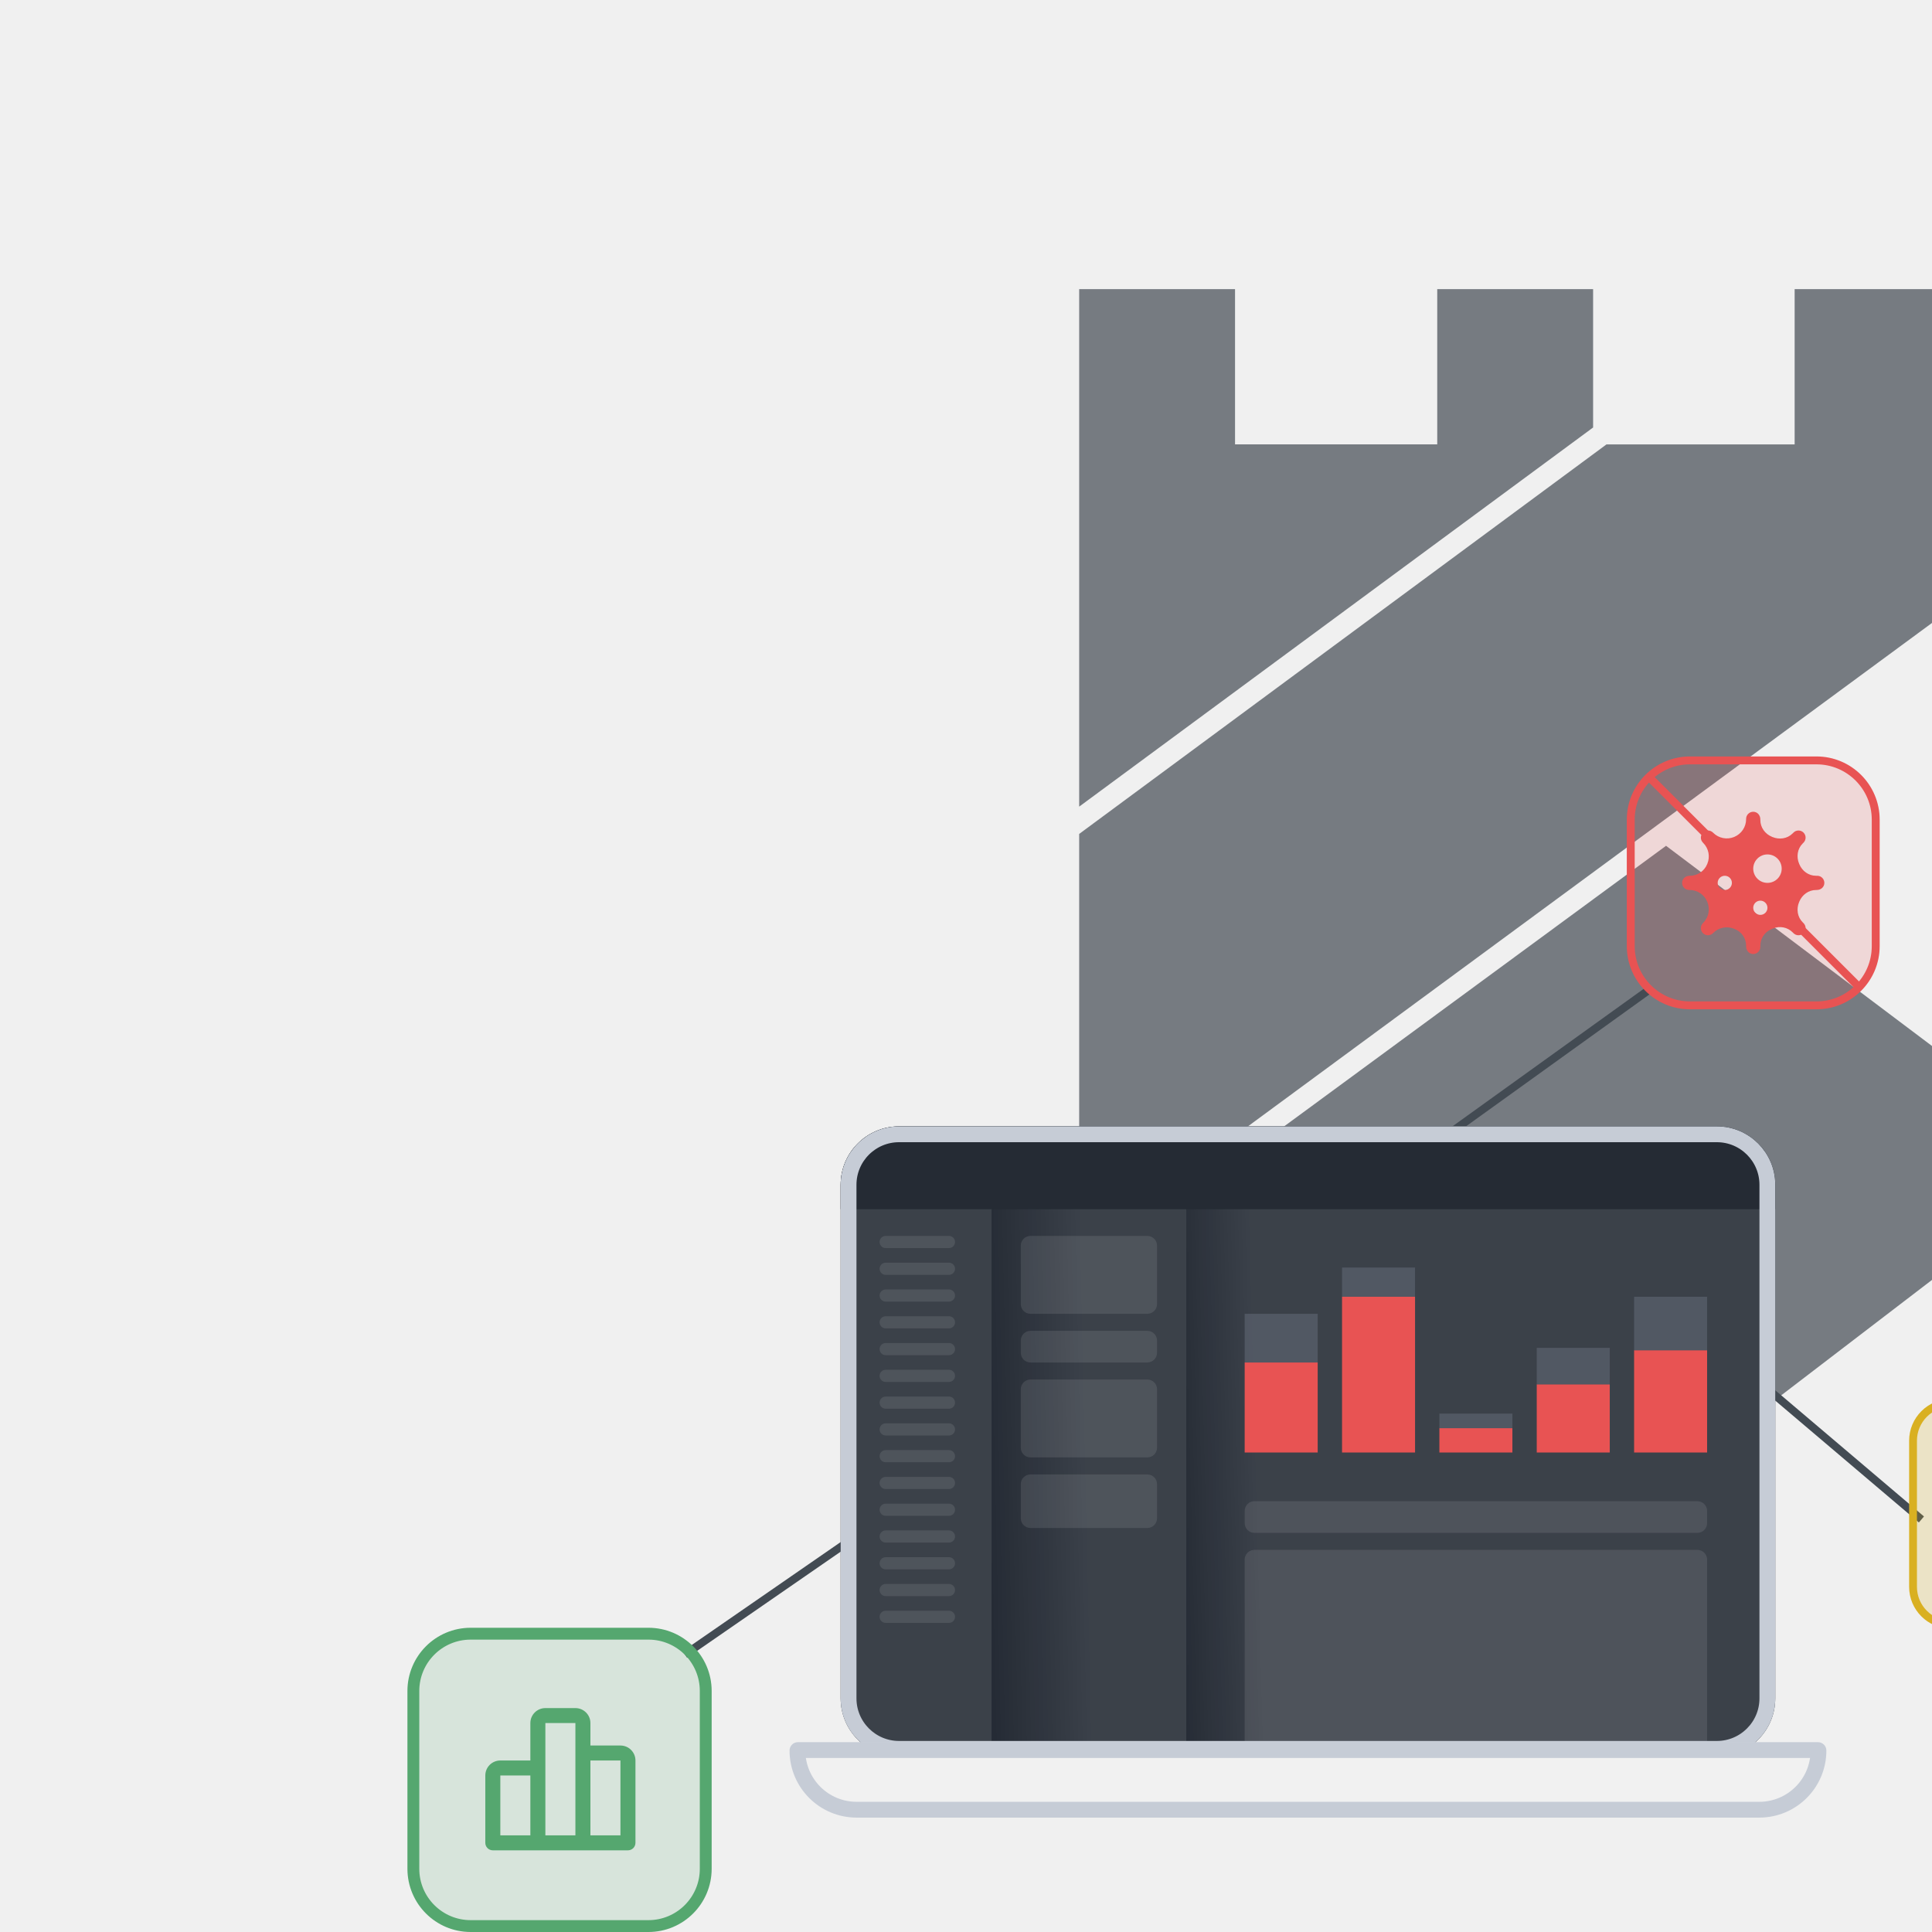
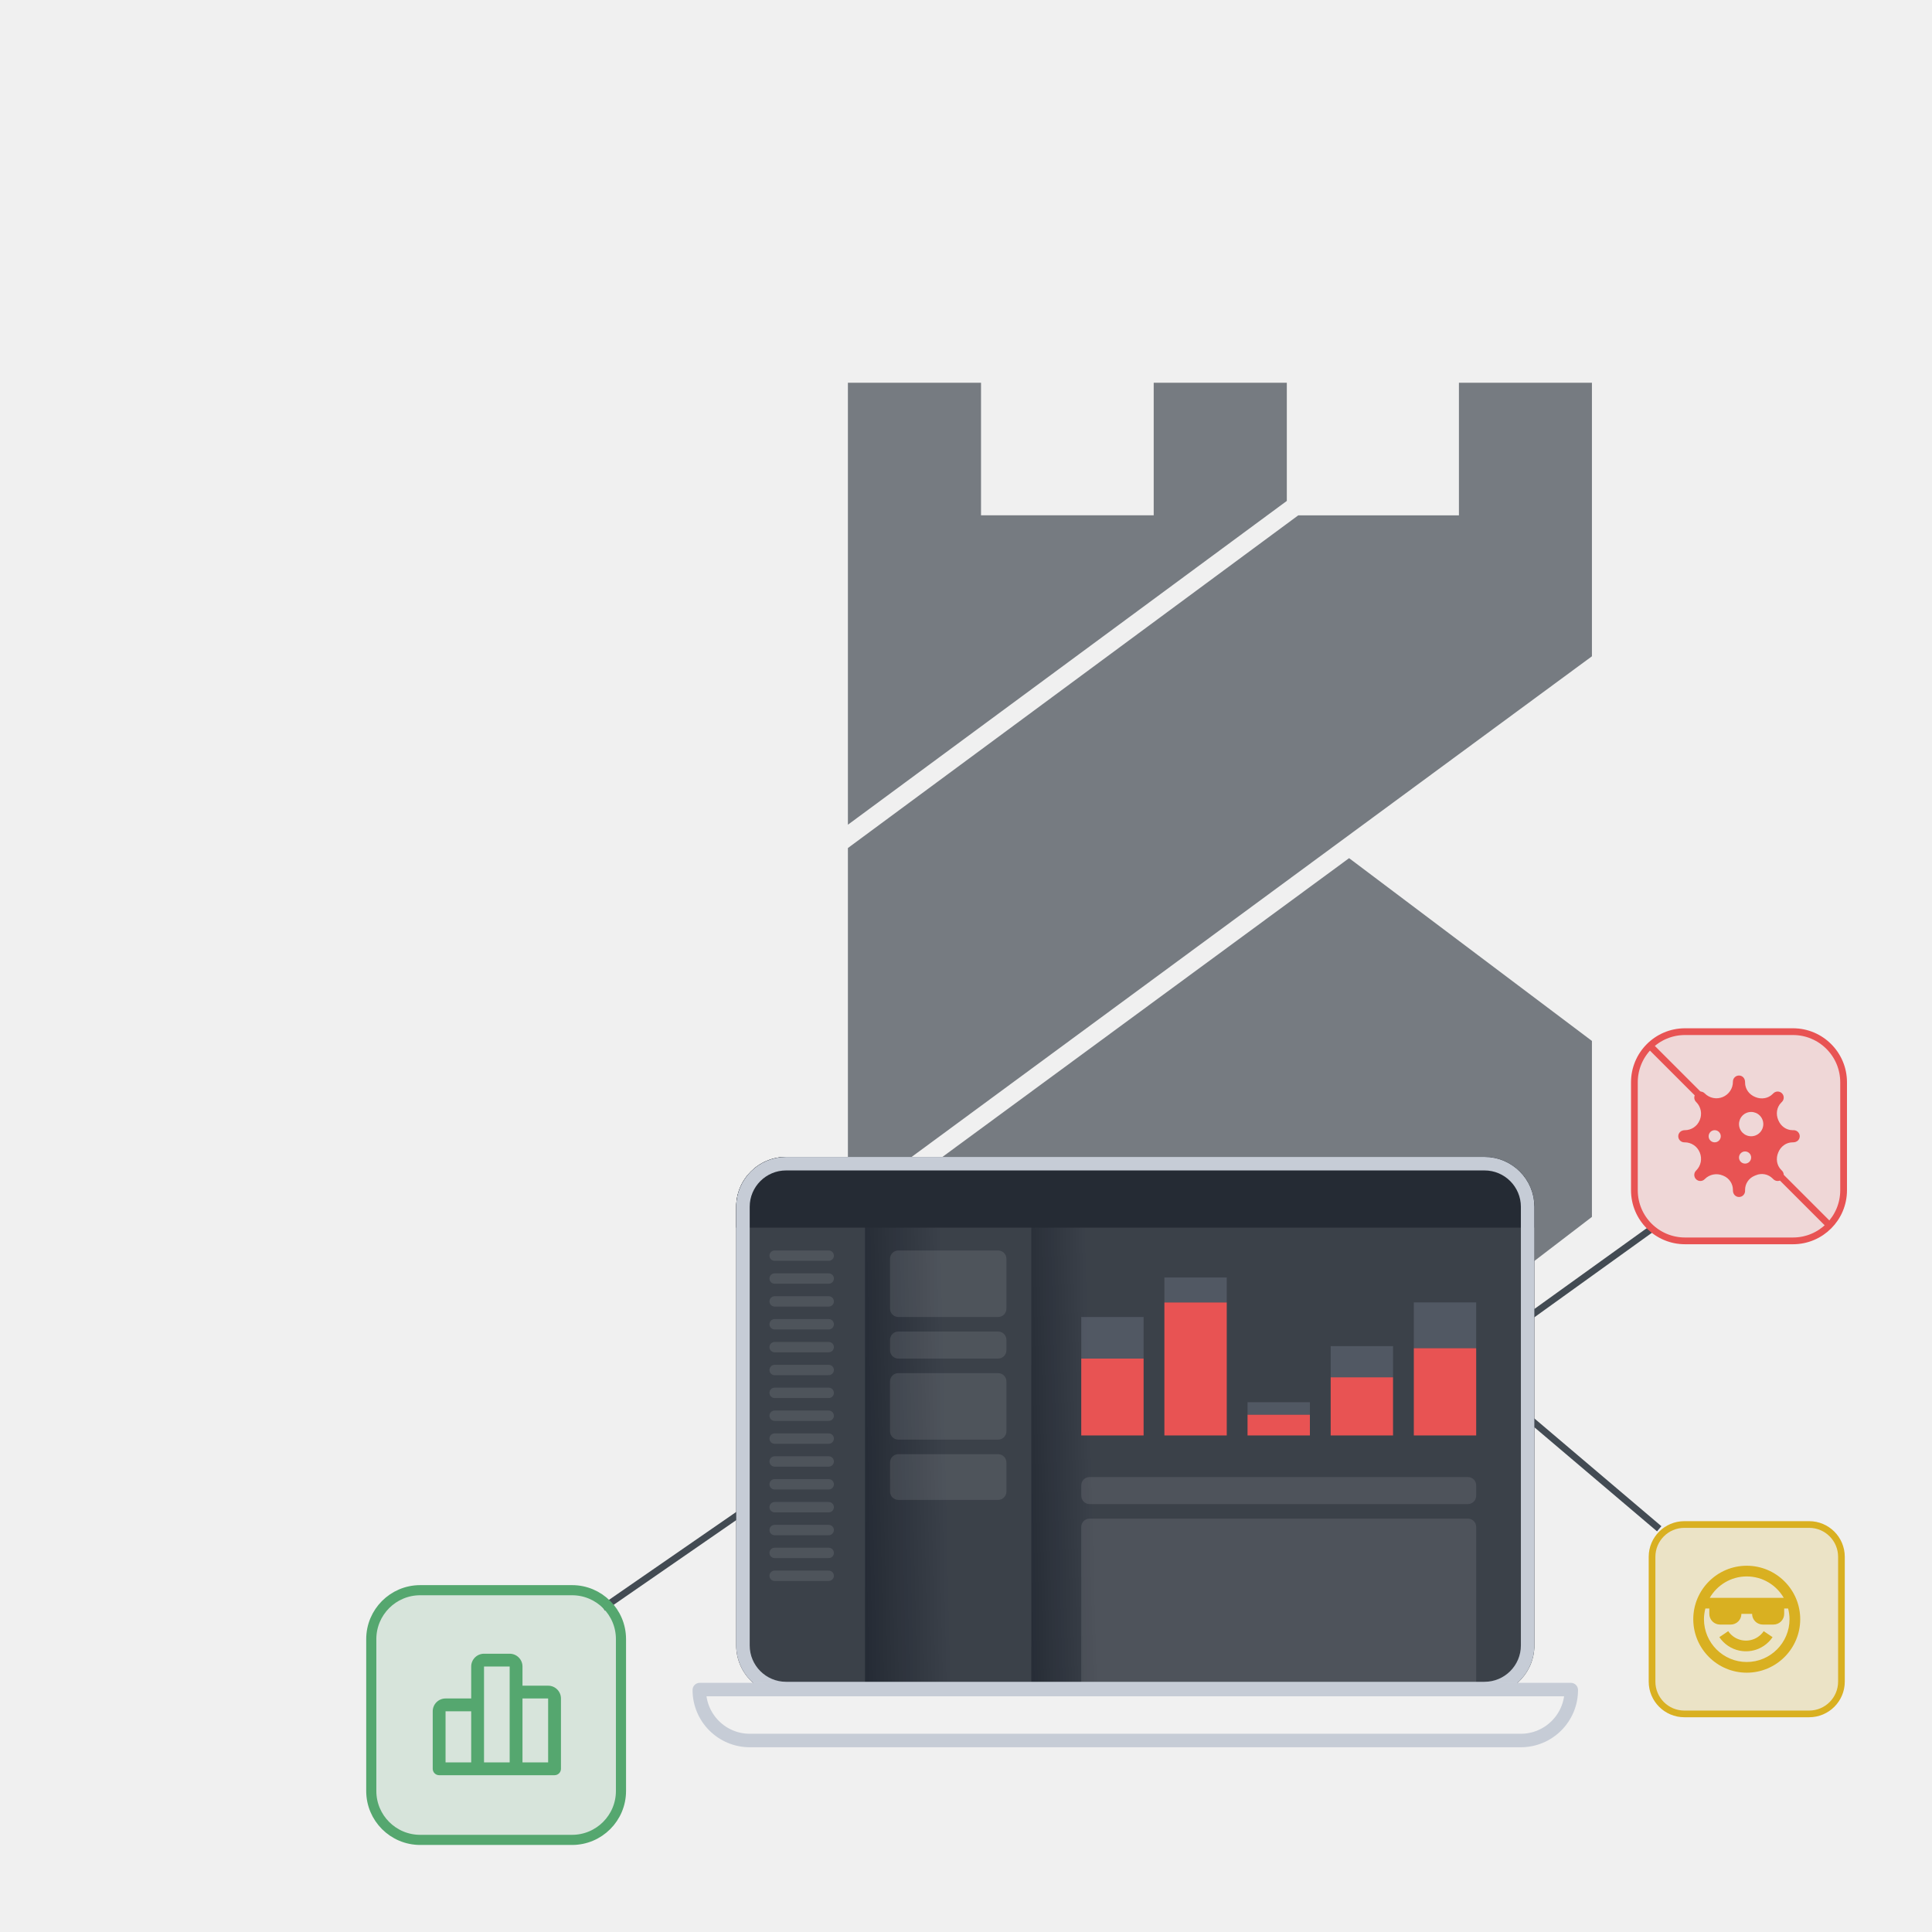
<svg xmlns="http://www.w3.org/2000/svg" width="588" height="588" viewBox="0 0 588 588" fill="none">
+   <path fill-rule="evenodd" clip-rule="evenodd" d="M484.498 116.493H444.023V156.851H395.113L258.059 258.095V366.378L484.498 199.743V116.493ZM484.498 370.364V316.803L410.596 261.179L259.91 371.882L371.212 457.077L484.498 370.364ZM258.059 250.999V116.493H298.571V156.834H351.127V116.493H391.639V152.453L258.059 250.999Z" fill="#262D38" fill-opacity="0.6" />
+   <path d="M183.568 489.389L226.593 459.657" stroke="#434B53" stroke-width="2.054" />
+   <path d="M446.788 414.173L503.091 373.686" stroke="#434B53" stroke-width="2.054" />
+   <rect x="112.997" y="483.971" width="75.996" height="75.996" rx="14.891" fill="#55A76F" fill-opacity="0.16" />
+   <rect x="112.997" y="483.971" width="75.996" height="75.996" rx="14.891" stroke="#55A76F" stroke-width="3.081" />
+   <path d="M166.824 513.036H159.018V507.199C159.018 505.052 157.268 503.307 155.116 503.307H147.311C145.158 503.307 143.408 505.052 143.408 507.199V516.928H135.603C133.451 516.928 131.7 518.674 131.7 520.82V538.333C131.7 538.849 131.906 539.344 132.272 539.709C132.638 540.074 133.134 540.279 133.652 540.279H168.775C169.292 540.279 169.789 540.074 170.155 539.709C170.521 539.344 170.726 538.849 170.726 538.333V516.928C170.726 514.782 168.976 513.036 166.824 513.036ZM135.603 520.82H143.408V536.387H135.603V520.82ZM147.311 518.874V507.199H155.116V536.387H147.311V518.874ZM166.824 536.387H159.018V516.928H166.824V536.387Z" fill="#55A76F" />
+   <rect x="497.424" y="313.982" width="63.674" height="63.674" rx="15.405" fill="#E85353" fill-opacity="0.16" />
+   <rect x="497.424" y="313.982" width="63.674" height="63.674" rx="15.405" stroke="#E85353" stroke-width="2.054" />
+   <path d="M545.898 343.97H545.584C543.637 343.97 541.964 342.733 541.227 340.931L541.188 340.84C540.434 339.034 540.728 336.964 542.112 335.579L542.332 335.359C542.504 335.187 542.64 334.984 542.733 334.759C542.826 334.535 542.873 334.295 542.873 334.052C542.873 333.809 542.826 333.569 542.733 333.345C542.64 333.12 542.504 332.917 542.332 332.745C542.161 332.573 541.957 332.437 541.733 332.344C541.508 332.252 541.268 332.204 541.025 332.204C540.782 332.204 540.542 332.252 540.318 332.344C540.094 332.437 539.89 332.573 539.718 332.745L539.498 332.965C538.114 334.35 536.043 334.644 534.237 333.889L534.147 333.851C532.346 333.115 531.109 331.433 531.109 329.486V329.336C531.109 328.159 530.283 327.332 529.261 327.332C528.239 327.332 527.412 328.159 527.412 329.181V329.248C527.412 331.274 526.192 333.1 524.32 333.875L524.308 333.88C523.393 334.259 522.386 334.358 521.414 334.165C520.442 333.971 519.55 333.494 518.85 332.793L518.803 332.747C518.632 332.575 518.428 332.439 518.204 332.346C517.979 332.253 517.739 332.206 517.496 332.206C517.254 332.206 517.013 332.253 516.789 332.346C516.565 332.439 516.361 332.575 516.189 332.747C516.018 332.919 515.882 333.122 515.789 333.347C515.696 333.571 515.648 333.811 515.648 334.054C515.648 334.297 515.696 334.537 515.789 334.761C515.882 334.985 516.018 335.189 516.189 335.361L516.256 335.427C516.95 336.122 517.423 337.008 517.615 337.971C517.807 338.935 517.709 339.934 517.334 340.842L517.284 340.96C516.915 341.851 516.29 342.612 515.488 343.148C514.687 343.683 513.745 343.969 512.781 343.97C511.603 343.97 510.775 344.796 510.775 345.818C510.775 346.841 511.601 347.667 512.623 347.667H512.749C513.723 347.667 514.674 347.955 515.483 348.496C516.293 349.037 516.923 349.806 517.295 350.706L517.334 350.797C517.709 351.705 517.807 352.703 517.615 353.667C517.423 354.631 516.95 355.516 516.256 356.211L516.189 356.278C515.843 356.624 515.648 357.094 515.648 357.585C515.648 358.075 515.843 358.545 516.189 358.892C516.536 359.238 517.006 359.433 517.496 359.433C517.987 359.433 518.457 359.238 518.803 358.892L518.87 358.825C519.565 358.13 520.45 357.657 521.414 357.465C522.377 357.274 523.376 357.372 524.284 357.747L524.549 357.858C525.397 358.208 526.121 358.802 526.631 359.565C527.141 360.327 527.413 361.224 527.412 362.141V362.298C527.412 363.478 528.239 364.304 529.261 364.304C530.283 364.304 531.109 363.476 531.109 362.456V362.141C531.109 360.265 532.239 358.574 533.975 357.856L534.441 357.664C535.289 357.312 536.222 357.22 537.122 357.4C538.023 357.579 538.85 358.022 539.498 358.672L539.718 358.892C539.89 359.063 540.094 359.199 540.318 359.292C540.542 359.385 540.782 359.433 541.025 359.433C541.268 359.433 541.508 359.385 541.733 359.292C541.957 359.199 542.161 359.063 542.332 358.892C542.504 358.72 542.64 358.516 542.733 358.292C542.826 358.068 542.873 357.827 542.873 357.585C542.873 357.342 542.826 357.102 542.733 356.877C542.64 356.653 542.504 356.449 542.332 356.278L542.112 356.058C540.728 354.673 540.434 352.603 541.188 350.797L541.227 350.706C541.964 348.904 543.646 347.667 545.593 347.667H545.741C546.92 347.667 547.747 346.841 547.747 345.818C547.747 344.796 546.92 343.97 545.898 343.97ZM521.866 347.667C521.376 347.667 520.906 347.472 520.559 347.125C520.213 346.779 520.018 346.309 520.018 345.818C520.018 345.328 520.213 344.858 520.559 344.511C520.906 344.164 521.376 343.97 521.866 343.97C522.357 343.97 522.827 344.164 523.174 344.511C523.52 344.858 523.715 345.328 523.715 345.818C523.715 346.309 523.52 346.779 523.174 347.125C522.827 347.472 522.357 347.667 521.866 347.667ZM531.109 354.137C530.619 354.137 530.149 353.942 529.802 353.596C529.456 353.249 529.261 352.779 529.261 352.288C529.261 351.798 529.456 351.328 529.802 350.981C530.149 350.635 530.619 350.44 531.109 350.44C531.6 350.44 532.07 350.635 532.417 350.981C532.763 351.328 532.958 351.798 532.958 352.288C532.958 352.779 532.763 353.249 532.417 353.596C532.07 353.942 531.6 354.137 531.109 354.137ZM532.958 345.818C532.472 345.818 531.991 345.722 531.543 345.536C531.094 345.351 530.687 345.078 530.343 344.735C530 344.391 529.728 343.983 529.542 343.535C529.356 343.086 529.261 342.605 529.261 342.119C529.261 341.634 529.357 341.153 529.543 340.704C529.729 340.256 530.001 339.848 530.345 339.505C530.688 339.161 531.096 338.889 531.545 338.703C531.993 338.518 532.474 338.422 532.96 338.422C533.941 338.422 534.881 338.812 535.574 339.506C536.268 340.2 536.657 341.14 536.657 342.121C536.657 343.102 536.267 344.042 535.573 344.736C534.879 345.429 533.939 345.819 532.958 345.818Z" fill="#E85353" />
+   <line x1="502.258" y1="318.39" x2="556.689" y2="372.821" stroke="#E85353" stroke-width="2.054" />
+   <path d="M504.977 465.28L465.089 431.434" stroke="#434B53" stroke-width="2.054" />
+   <rect x="502.797" y="463.982" width="57.642" height="57.642" rx="9.833" fill="#D9B021" fill-opacity="0.2" />
+   <rect x="502.797" y="463.982" width="57.642" height="57.642" rx="9.833" stroke="#D9B021" stroke-width="2.034" />
+   <path fill-rule="evenodd" clip-rule="evenodd" d="M515.343 492.804C515.343 483.829 522.644 476.528 531.619 476.528C540.593 476.528 547.894 483.829 547.894 492.804C547.894 501.778 540.593 509.079 531.619 509.079C522.644 509.079 515.343 501.778 515.343 492.804ZM542.878 486.293C540.621 482.408 536.425 479.783 531.619 479.783C526.813 479.783 522.617 482.408 520.359 486.293H542.878ZM518.598 492.804C518.598 499.983 524.44 505.824 531.619 505.824C538.798 505.824 544.639 499.983 544.639 492.804C544.639 491.679 544.48 490.592 544.209 489.549H543.012V491.176C543.012 492.039 542.669 492.867 542.058 493.478C541.448 494.088 540.62 494.431 539.756 494.431H536.501C535.638 494.431 534.81 494.088 534.2 493.478C533.589 492.867 533.246 492.039 533.246 491.176H529.991C529.991 492.039 529.648 492.867 529.038 493.478C528.427 494.088 527.599 494.431 526.736 494.431H523.481C522.618 494.431 521.79 494.088 521.179 493.478C520.569 492.867 520.226 492.039 520.226 491.176V489.549H519.028C518.758 490.592 518.598 491.679 518.598 492.804ZM533.915 498.803C534.688 498.473 535.39 497.999 535.985 497.406C536.28 497.111 536.546 496.788 536.781 496.443L539.48 498.264C539.131 498.782 538.728 499.27 538.285 499.711C537.394 500.6 536.34 501.309 535.181 501.801C533.361 502.566 531.352 502.764 529.417 502.37C528.166 502.115 526.978 501.616 525.921 500.901C524.882 500.198 523.986 499.303 523.282 498.264L525.981 496.443C526.825 497.695 528.078 498.615 529.525 499.045C530.972 499.476 532.524 499.39 533.915 498.803Z" fill="#D9B021" />
  <g clip-path="url(#clip0_30214_24688)">
-     <path fill-rule="evenodd" clip-rule="evenodd" d="M593.587 88H546.194V135.256H488.924L328.445 253.805V380.596L593.587 185.48V88ZM593.587 385.263V322.548L507.054 257.416L330.612 387.04L460.938 486.797L593.587 385.263ZM328.445 245.496V88H375.881V135.236H437.42V88H484.857V130.107L328.445 245.496Z" fill="#262D38" fill-opacity="0.6" />
-     <path d="M208.437 503.556L258.815 468.741" stroke="#434B53" stroke-width="2.405" />
-     <path d="M435.852 348.741L501.778 301.333" stroke="#434B53" stroke-width="2.405" />
-     <rect x="125.804" y="497.211" width="88.985" height="88.985" rx="17.437" fill="#55A76F" fill-opacity="0.16" />
-     <rect x="125.804" y="497.211" width="88.985" height="88.985" rx="17.437" stroke="#55A76F" stroke-width="3.608" />
-     <path d="M188.83 531.244H179.691V524.409C179.691 521.896 177.641 519.852 175.121 519.852H165.982C163.462 519.852 161.413 521.896 161.413 524.409V535.801H152.273C149.753 535.801 147.704 537.845 147.704 540.358V560.864C147.704 561.469 147.944 562.048 148.373 562.475C148.801 562.903 149.383 563.143 149.989 563.143H191.115C191.721 563.143 192.302 562.903 192.731 562.475C193.159 562.048 193.4 561.469 193.4 560.864V535.801C193.4 533.288 191.35 531.244 188.83 531.244ZM152.273 540.358H161.413V558.586H152.273V540.358ZM165.982 538.08V524.409H175.121V558.586H165.982V538.08ZM188.83 558.586H179.691V535.801H188.83V558.586Z" fill="#55A76F" />
-     <rect x="496.314" y="231.425" width="74.557" height="74.557" rx="18.038" fill="#E85353" fill-opacity="0.16" />
-     <rect x="496.314" y="231.425" width="74.557" height="74.557" rx="18.038" stroke="#E85353" stroke-width="2.405" />
-     <path d="M553.073 266.538H552.705C550.426 266.538 548.467 265.09 547.603 262.98L547.558 262.874C546.675 260.759 547.019 258.335 548.64 256.714L548.898 256.456C549.099 256.255 549.258 256.016 549.367 255.754C549.476 255.491 549.532 255.21 549.532 254.926C549.532 254.641 549.476 254.36 549.367 254.097C549.258 253.835 549.099 253.596 548.898 253.395C548.697 253.194 548.458 253.035 548.196 252.926C547.933 252.817 547.652 252.761 547.367 252.761C547.083 252.761 546.802 252.817 546.539 252.926C546.277 253.035 546.038 253.194 545.837 253.395L545.58 253.653C543.958 255.274 541.534 255.618 539.419 254.735L539.313 254.69C537.205 253.828 535.757 251.859 535.757 249.579V249.404C535.757 248.025 534.789 247.058 533.592 247.058C532.395 247.058 531.428 248.025 531.428 249.222V249.3C531.428 251.672 529.999 253.811 527.806 254.718L527.793 254.724C526.722 255.168 525.542 255.284 524.404 255.057C523.267 254.831 522.222 254.272 521.402 253.452L521.347 253.398C521.146 253.197 520.908 253.037 520.645 252.928C520.383 252.82 520.101 252.764 519.817 252.764C519.533 252.764 519.251 252.82 518.989 252.928C518.726 253.037 518.488 253.197 518.287 253.398C518.086 253.599 517.926 253.837 517.818 254.1C517.709 254.362 517.653 254.644 517.653 254.928C517.653 255.212 517.709 255.494 517.818 255.756C517.926 256.019 518.086 256.257 518.287 256.458L518.365 256.536C519.178 257.35 519.732 258.387 519.956 259.515C520.181 260.643 520.066 261.813 519.627 262.876L519.568 263.015C519.136 264.057 518.404 264.949 517.466 265.576C516.527 266.203 515.424 266.538 514.295 266.538C512.916 266.538 511.947 267.506 511.947 268.703C511.947 269.9 512.914 270.868 514.111 270.868H514.259C515.398 270.867 516.513 271.205 517.46 271.839C518.408 272.472 519.146 273.373 519.581 274.426L519.627 274.532C520.066 275.595 520.181 276.765 519.956 277.893C519.732 279.022 519.178 280.058 518.365 280.872L518.287 280.95C517.881 281.356 517.653 281.906 517.653 282.48C517.653 283.054 517.881 283.605 518.287 284.011C518.693 284.417 519.243 284.645 519.817 284.645C520.391 284.645 520.942 284.417 521.347 284.011L521.425 283.933C522.239 283.119 523.276 282.565 524.404 282.341C525.532 282.116 526.702 282.231 527.765 282.671L528.075 282.801C529.068 283.211 529.916 283.906 530.513 284.799C531.11 285.692 531.428 286.742 531.428 287.816V288C531.428 289.381 532.395 290.349 533.592 290.349C534.789 290.349 535.757 289.379 535.757 288.184V287.816C535.757 285.619 537.079 283.638 539.112 282.799L539.657 282.573C540.65 282.162 541.743 282.054 542.798 282.264C543.852 282.474 544.82 282.992 545.58 283.753L545.837 284.011C546.038 284.212 546.277 284.371 546.539 284.48C546.802 284.589 547.083 284.645 547.367 284.645C547.652 284.645 547.933 284.589 548.196 284.48C548.458 284.371 548.697 284.212 548.898 284.011C549.099 283.81 549.258 283.571 549.367 283.309C549.476 283.046 549.532 282.765 549.532 282.48C549.532 282.196 549.476 281.915 549.367 281.652C549.258 281.39 549.099 281.151 548.898 280.95L548.64 280.692C547.019 279.071 546.675 276.647 547.558 274.532L547.603 274.426C548.467 272.316 550.437 270.868 552.716 270.868H552.889C554.27 270.868 555.238 269.9 555.238 268.703C555.238 267.506 554.27 266.538 553.073 266.538ZM524.934 270.868C524.36 270.868 523.809 270.64 523.403 270.234C522.998 269.828 522.77 269.277 522.77 268.703C522.77 268.129 522.998 267.578 523.403 267.172C523.809 266.767 524.36 266.538 524.934 266.538C525.508 266.538 526.059 266.767 526.465 267.172C526.871 267.578 527.099 268.129 527.099 268.703C527.099 269.277 526.871 269.828 526.465 270.234C526.059 270.64 525.508 270.868 524.934 270.868ZM535.757 278.444C535.183 278.444 534.632 278.215 534.226 277.81C533.82 277.404 533.592 276.853 533.592 276.279C533.592 275.705 533.82 275.154 534.226 274.748C534.632 274.342 535.183 274.114 535.757 274.114C536.331 274.114 536.881 274.342 537.287 274.748C537.693 275.154 537.921 275.705 537.921 276.279C537.921 276.853 537.693 277.404 537.287 277.81C536.881 278.215 536.331 278.444 535.757 278.444ZM537.921 268.703C537.353 268.703 536.79 268.591 536.264 268.373C535.739 268.155 535.262 267.836 534.86 267.434C534.458 267.032 534.139 266.554 533.921 266.029C533.704 265.504 533.592 264.94 533.592 264.372C533.592 263.803 533.705 263.24 533.922 262.715C534.14 262.189 534.459 261.712 534.861 261.31C535.263 260.908 535.741 260.589 536.266 260.372C536.792 260.154 537.355 260.043 537.924 260.043C539.072 260.043 540.173 260.499 540.985 261.312C541.797 262.124 542.253 263.226 542.253 264.374C542.252 265.522 541.796 266.624 540.984 267.436C540.171 268.247 539.07 268.703 537.921 268.703Z" fill="#E85353" />
-     <line x1="501.974" y1="236.587" x2="565.708" y2="300.321" stroke="#E85353" stroke-width="2.405" />
-     <path d="M584.78 462.445L538.074 422.814" stroke="#434B53" stroke-width="2.405" />
-     <rect x="582.228" y="426.969" width="67.494" height="67.494" rx="11.514" fill="#D9B021" fill-opacity="0.2" />
-     <rect x="582.228" y="426.969" width="67.494" height="67.494" rx="11.514" stroke="#D9B021" stroke-width="2.382" />
-     <g clip-path="url(#clip1_30214_24688)">
-       <rect x="255.852" y="342.815" width="284.444" height="191.852" rx="17.778" fill="#0A111C" />
-       <rect x="255.852" y="342.815" width="284.444" height="25.185" fill="#252B34" />
-       <rect opacity="0.2" x="255.852" y="368" width="45.926" height="166.667" fill="white" />
-       <rect opacity="0.2" x="301.778" y="368" width="59.259" height="166.667" fill="url(#paint0_linear_30214_24688)" />
-       <rect opacity="0.1" x="310.667" y="376.148" width="41.481" height="23.704" rx="2.963" fill="white" />
-       <rect opacity="0.1" x="310.667" y="405.037" width="41.481" height="9.63" rx="2.963" fill="white" />
-       <rect opacity="0.1" x="267.704" y="376.148" width="22.963" height="3.704" rx="1.852" fill="white" />
-       <rect opacity="0.1" x="267.704" y="384.296" width="22.963" height="3.704" rx="1.852" fill="white" />
-       <rect opacity="0.1" x="267.704" y="392.444" width="22.963" height="3.704" rx="1.852" fill="white" />
-       <rect opacity="0.1" x="267.704" y="400.593" width="22.963" height="3.704" rx="1.852" fill="white" />
-       <rect opacity="0.1" x="267.704" y="408.741" width="22.963" height="3.704" rx="1.852" fill="white" />
-       <rect opacity="0.1" x="267.704" y="416.889" width="22.963" height="3.704" rx="1.852" fill="white" />
-       <rect opacity="0.1" x="267.704" y="425.037" width="22.963" height="3.704" rx="1.852" fill="white" />
-       <rect opacity="0.1" x="267.704" y="433.185" width="22.963" height="3.704" rx="1.852" fill="white" />
-       <rect opacity="0.1" x="267.704" y="441.333" width="22.963" height="3.704" rx="1.852" fill="white" />
-       <rect opacity="0.1" x="267.704" y="449.482" width="22.963" height="3.704" rx="1.852" fill="white" />
-       <rect opacity="0.1" x="267.704" y="457.63" width="22.963" height="3.704" rx="1.852" fill="white" />
-       <rect opacity="0.1" x="267.704" y="465.778" width="22.963" height="3.704" rx="1.852" fill="white" />
-       <rect opacity="0.1" x="267.704" y="473.926" width="22.963" height="3.704" rx="1.852" fill="white" />
-       <rect opacity="0.1" x="267.704" y="482.074" width="22.963" height="3.704" rx="1.852" fill="white" />
-       <rect opacity="0.1" x="267.704" y="490.222" width="22.963" height="3.704" rx="1.852" fill="white" />
-       <rect opacity="0.1" x="378.815" y="456.889" width="140.741" height="9.63" rx="2.963" fill="white" />
-       <rect opacity="0.1" x="378.815" y="471.704" width="140.741" height="62.963" rx="2.963" fill="white" />
-       <rect opacity="0.1" x="310.667" y="419.852" width="41.481" height="23.704" rx="2.963" fill="white" />
-       <rect opacity="0.1" x="310.667" y="448.741" width="41.481" height="16.296" rx="2.963" fill="white" />
-       <rect opacity="0.2" x="361.037" y="368" width="179.259" height="166.667" fill="url(#paint1_linear_30214_24688)" />
-       <rect x="378.815" y="414.667" width="22.222" height="27.407" fill="#E85353" />
-       <rect x="408.445" y="394.667" width="22.222" height="47.407" fill="#E85353" />
-       <rect x="438.074" y="434.667" width="22.222" height="7.407" fill="#E85353" />
-       <rect x="467.704" y="421.333" width="22.222" height="20.741" fill="#E85353" />
-       <rect x="497.334" y="410.963" width="22.222" height="31.111" fill="#E85353" />
-       <rect x="378.815" y="399.852" width="22.222" height="14.815" fill="#747C8A" fill-opacity="0.4" />
-       <rect x="408.445" y="385.778" width="22.222" height="8.889" fill="#747C8A" fill-opacity="0.4" />
-       <rect x="438.074" y="430.222" width="22.222" height="4.444" fill="#747C8A" fill-opacity="0.4" />
-       <rect x="467.704" y="410.222" width="22.222" height="11.111" fill="#747C8A" fill-opacity="0.4" />
-       <rect x="497.334" y="394.667" width="22.222" height="16.296" fill="#747C8A" fill-opacity="0.4" />
-     </g>
-     <rect x="258.257" y="345.22" width="279.634" height="187.042" rx="15.373" stroke="#C6CCD6" stroke-width="4.81" />
-     <mask id="path-48-inside-1_30214_24688" fill="white">
-       <path d="M240.296 532.774C240.296 531.365 241.439 530.222 242.848 530.222H553.301C554.71 530.222 555.852 531.365 555.852 532.774V532.774C555.852 544.047 546.713 553.185 535.44 553.185H260.708C249.435 553.185 240.296 544.047 240.296 532.774V532.774Z" />
-     </mask>
-     <path d="M240.296 532.774C240.296 531.365 241.439 530.222 242.848 530.222H553.301C554.71 530.222 555.852 531.365 555.852 532.774V532.774C555.852 544.047 546.713 553.185 535.44 553.185H260.708C249.435 553.185 240.296 544.047 240.296 532.774V532.774Z" fill="white" fill-opacity="0.1" />
-     <path d="M240.296 532.774C240.296 531.365 241.439 530.222 242.848 530.222H553.301C554.71 530.222 555.852 531.365 555.852 532.774V532.774C555.852 544.047 546.713 553.185 535.44 553.185H260.708C249.435 553.185 240.296 544.047 240.296 532.774V532.774Z" stroke="#C6CCD6" stroke-width="9.62" mask="url(#path-48-inside-1_30214_24688)" />
+     <rect x="224.062" y="352.112" width="242.924" height="163.847" rx="15.183" fill="#0A111C" />
+     <rect x="224.062" y="352.112" width="242.924" height="21.509" fill="#252B34" />
+     <rect opacity="0.2" x="224.062" y="373.621" width="39.222" height="142.338" fill="white" />
+     <rect opacity="0.2" x="263.285" y="373.621" width="50.609" height="142.338" fill="url(#paint0_linear_30214_24688)" />
+     <rect opacity="0.1" x="270.876" y="380.58" width="35.426" height="20.244" rx="2.53" fill="white" />
+     <rect opacity="0.1" x="270.876" y="405.252" width="35.426" height="8.224" rx="2.53" fill="white" />
+     <rect opacity="0.1" x="234.184" y="380.58" width="19.611" height="3.163" rx="1.582" fill="white" />
+     <rect opacity="0.1" x="234.184" y="387.538" width="19.611" height="3.163" rx="1.582" fill="white" />
+     <rect opacity="0.1" x="234.184" y="394.497" width="19.611" height="3.163" rx="1.582" fill="white" />
+     <rect opacity="0.1" x="234.184" y="401.456" width="19.611" height="3.163" rx="1.582" fill="white" />
+     <rect opacity="0.1" x="234.184" y="408.415" width="19.611" height="3.163" rx="1.582" fill="white" />
+     <rect opacity="0.1" x="234.184" y="415.374" width="19.611" height="3.163" rx="1.582" fill="white" />
+     <rect opacity="0.1" x="234.184" y="422.332" width="19.611" height="3.163" rx="1.582" fill="white" />
+     <rect opacity="0.1" x="234.184" y="429.291" width="19.611" height="3.163" rx="1.582" fill="white" />
+     <rect opacity="0.1" x="234.184" y="436.25" width="19.611" height="3.163" rx="1.582" fill="white" />
+     <rect opacity="0.1" x="234.184" y="443.209" width="19.611" height="3.163" rx="1.582" fill="white" />
+     <rect opacity="0.1" x="234.184" y="450.167" width="19.611" height="3.163" rx="1.582" fill="white" />
+     <rect opacity="0.1" x="234.184" y="457.126" width="19.611" height="3.163" rx="1.582" fill="white" />
+     <rect opacity="0.1" x="234.184" y="464.085" width="19.611" height="3.163" rx="1.582" fill="white" />
+     <rect opacity="0.1" x="234.184" y="471.044" width="19.611" height="3.163" rx="1.582" fill="white" />
+     <rect opacity="0.1" x="234.184" y="478.002" width="19.611" height="3.163" rx="1.582" fill="white" />
+     <rect opacity="0.1" x="329.077" y="449.535" width="120.197" height="8.224" rx="2.53" fill="white" />
+     <rect opacity="0.1" x="329.077" y="462.187" width="120.197" height="53.772" rx="2.53" fill="white" />
+     <rect opacity="0.1" x="270.876" y="417.904" width="35.426" height="20.244" rx="2.53" fill="white" />
+     <rect opacity="0.1" x="270.876" y="442.576" width="35.426" height="13.918" rx="2.53" fill="white" />
+     <rect opacity="0.2" x="313.894" y="373.621" width="153.093" height="142.338" fill="url(#paint1_linear_30214_24688)" />
+     <rect x="329.077" y="413.476" width="18.978" height="23.407" fill="#E85353" />
+     <rect x="354.381" y="396.395" width="18.978" height="40.487" fill="#E85353" />
+     <rect x="379.686" y="430.556" width="18.978" height="6.326" fill="#E85353" />
+     <rect x="404.99" y="419.169" width="18.978" height="17.713" fill="#E85353" />
+     <rect x="430.295" y="410.313" width="18.978" height="26.57" fill="#E85353" />
+     <rect x="329.077" y="400.823" width="18.978" height="12.652" fill="#747C8A" fill-opacity="0.4" />
+     <rect x="354.381" y="388.804" width="18.978" height="7.591" fill="#747C8A" fill-opacity="0.4" />
+     <rect x="379.686" y="426.761" width="18.978" height="3.796" fill="#747C8A" fill-opacity="0.4" />
+     <rect x="404.99" y="409.68" width="18.978" height="9.489" fill="#747C8A" fill-opacity="0.4" />
+     <rect x="430.295" y="396.395" width="18.978" height="13.918" fill="#747C8A" fill-opacity="0.4" />
  </g>
+   <rect x="226.116" y="354.166" width="238.816" height="159.739" rx="13.129" stroke="#C6CCD6" stroke-width="4.108" />
+   <mask id="path-49-inside-1_30214_24688" fill="white">
+     <path d="M210.777 514.343C210.777 513.139 211.753 512.164 212.956 512.164H478.092C479.296 512.164 480.271 513.139 480.271 514.343C480.271 523.97 472.467 531.775 462.839 531.775H228.209C218.582 531.775 210.777 523.97 210.777 514.343Z" />
+   </mask>
+   <path d="M210.777 514.343C210.777 513.139 211.753 512.164 212.956 512.164H478.092C479.296 512.164 480.271 513.139 480.271 514.343C480.271 523.97 472.467 531.775 462.839 531.775H228.209C218.582 531.775 210.777 523.97 210.777 514.343Z" fill="white" fill-opacity="0.1" />
+   <path d="M210.777 514.343C210.777 513.139 211.753 512.164 212.956 512.164H478.092C479.296 512.164 480.271 513.139 480.271 514.343C480.271 523.97 472.467 531.775 462.839 531.775H228.209C218.582 531.775 210.777 523.97 210.777 514.343Z" stroke="#C6CCD6" stroke-width="8.216" mask="url(#path-49-inside-1_30214_24688)" />
  <defs>
-     <linearGradient id="paint0_linear_30214_24688" x1="331.408" y1="468.741" x2="264.741" y2="470.222" gradientUnits="userSpaceOnUse">
+     <linearGradient id="paint0_linear_30214_24688" x1="288.589" y1="459.657" x2="231.654" y2="460.922" gradientUnits="userSpaceOnUse">
      <stop stop-color="white" />
      <stop offset="1" stop-color="white" stop-opacity="0" />
    </linearGradient>
-     <linearGradient id="paint1_linear_30214_24688" x1="383.26" y1="468.741" x2="326.963" y2="470.222" gradientUnits="userSpaceOnUse">
+     <linearGradient id="paint1_linear_30214_24688" x1="332.872" y1="459.657" x2="284.794" y2="460.922" gradientUnits="userSpaceOnUse">
      <stop stop-color="white" />
      <stop offset="1" stop-color="white" stop-opacity="0" />
    </linearGradient>
    <clipPath id="clip0_30214_24688">
-       <rect width="588" height="588" fill="white" />
-     </clipPath>
-     <clipPath id="clip1_30214_24688">
-       <rect x="255.852" y="342.815" width="284.444" height="191.852" rx="17.778" fill="white" />
+       <rect x="224.062" y="352.112" width="242.924" height="163.847" rx="15.183" fill="white" />
    </clipPath>
  </defs>
</svg>
